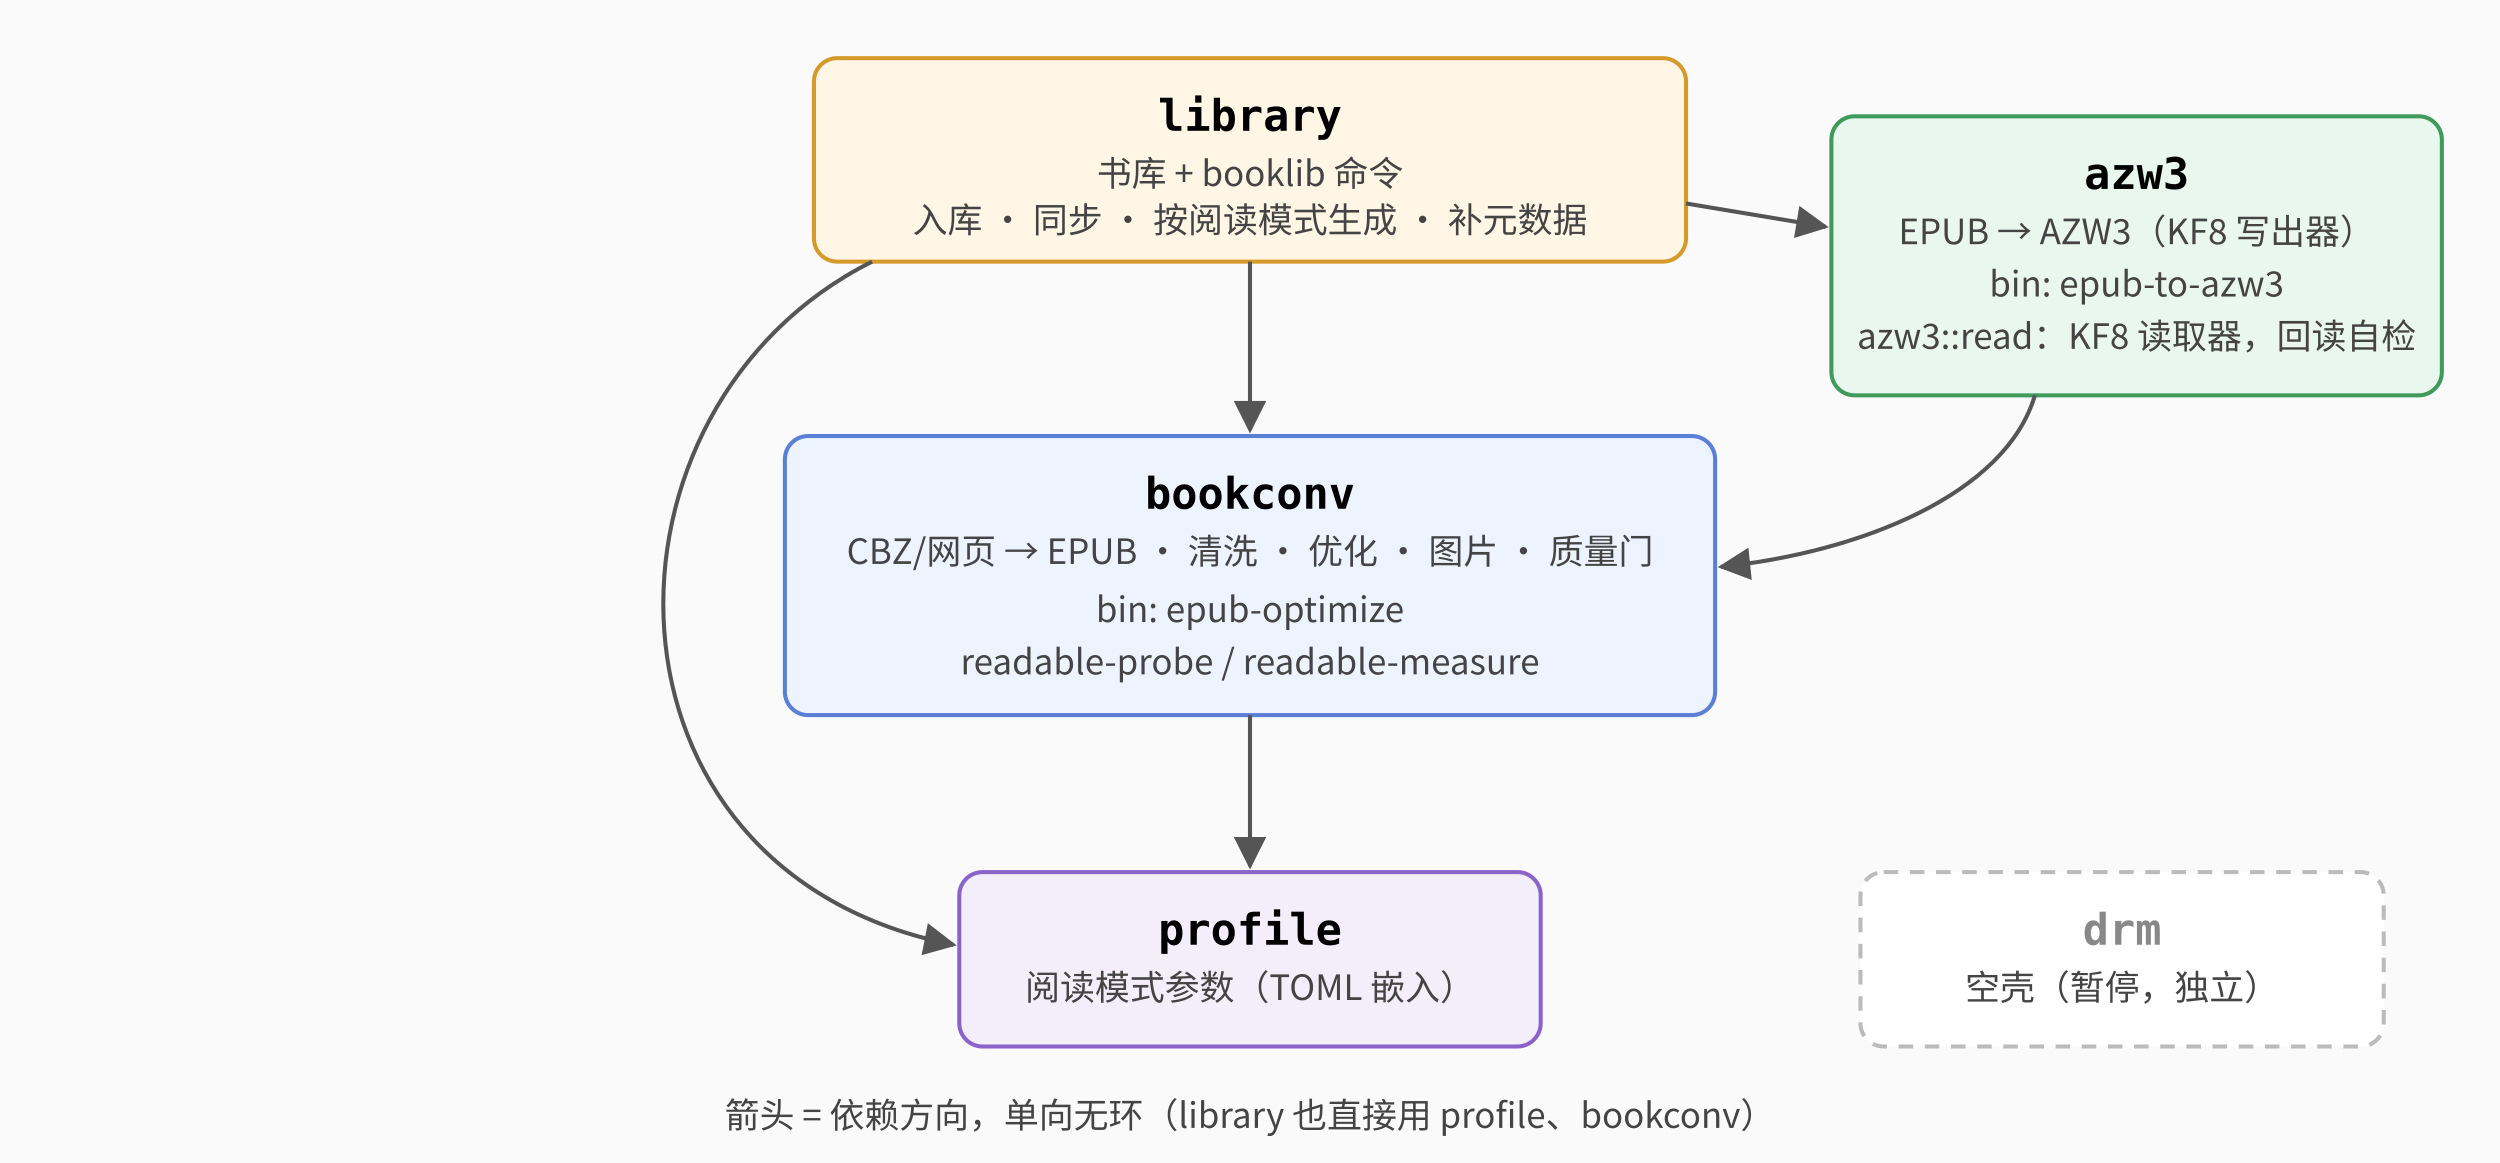
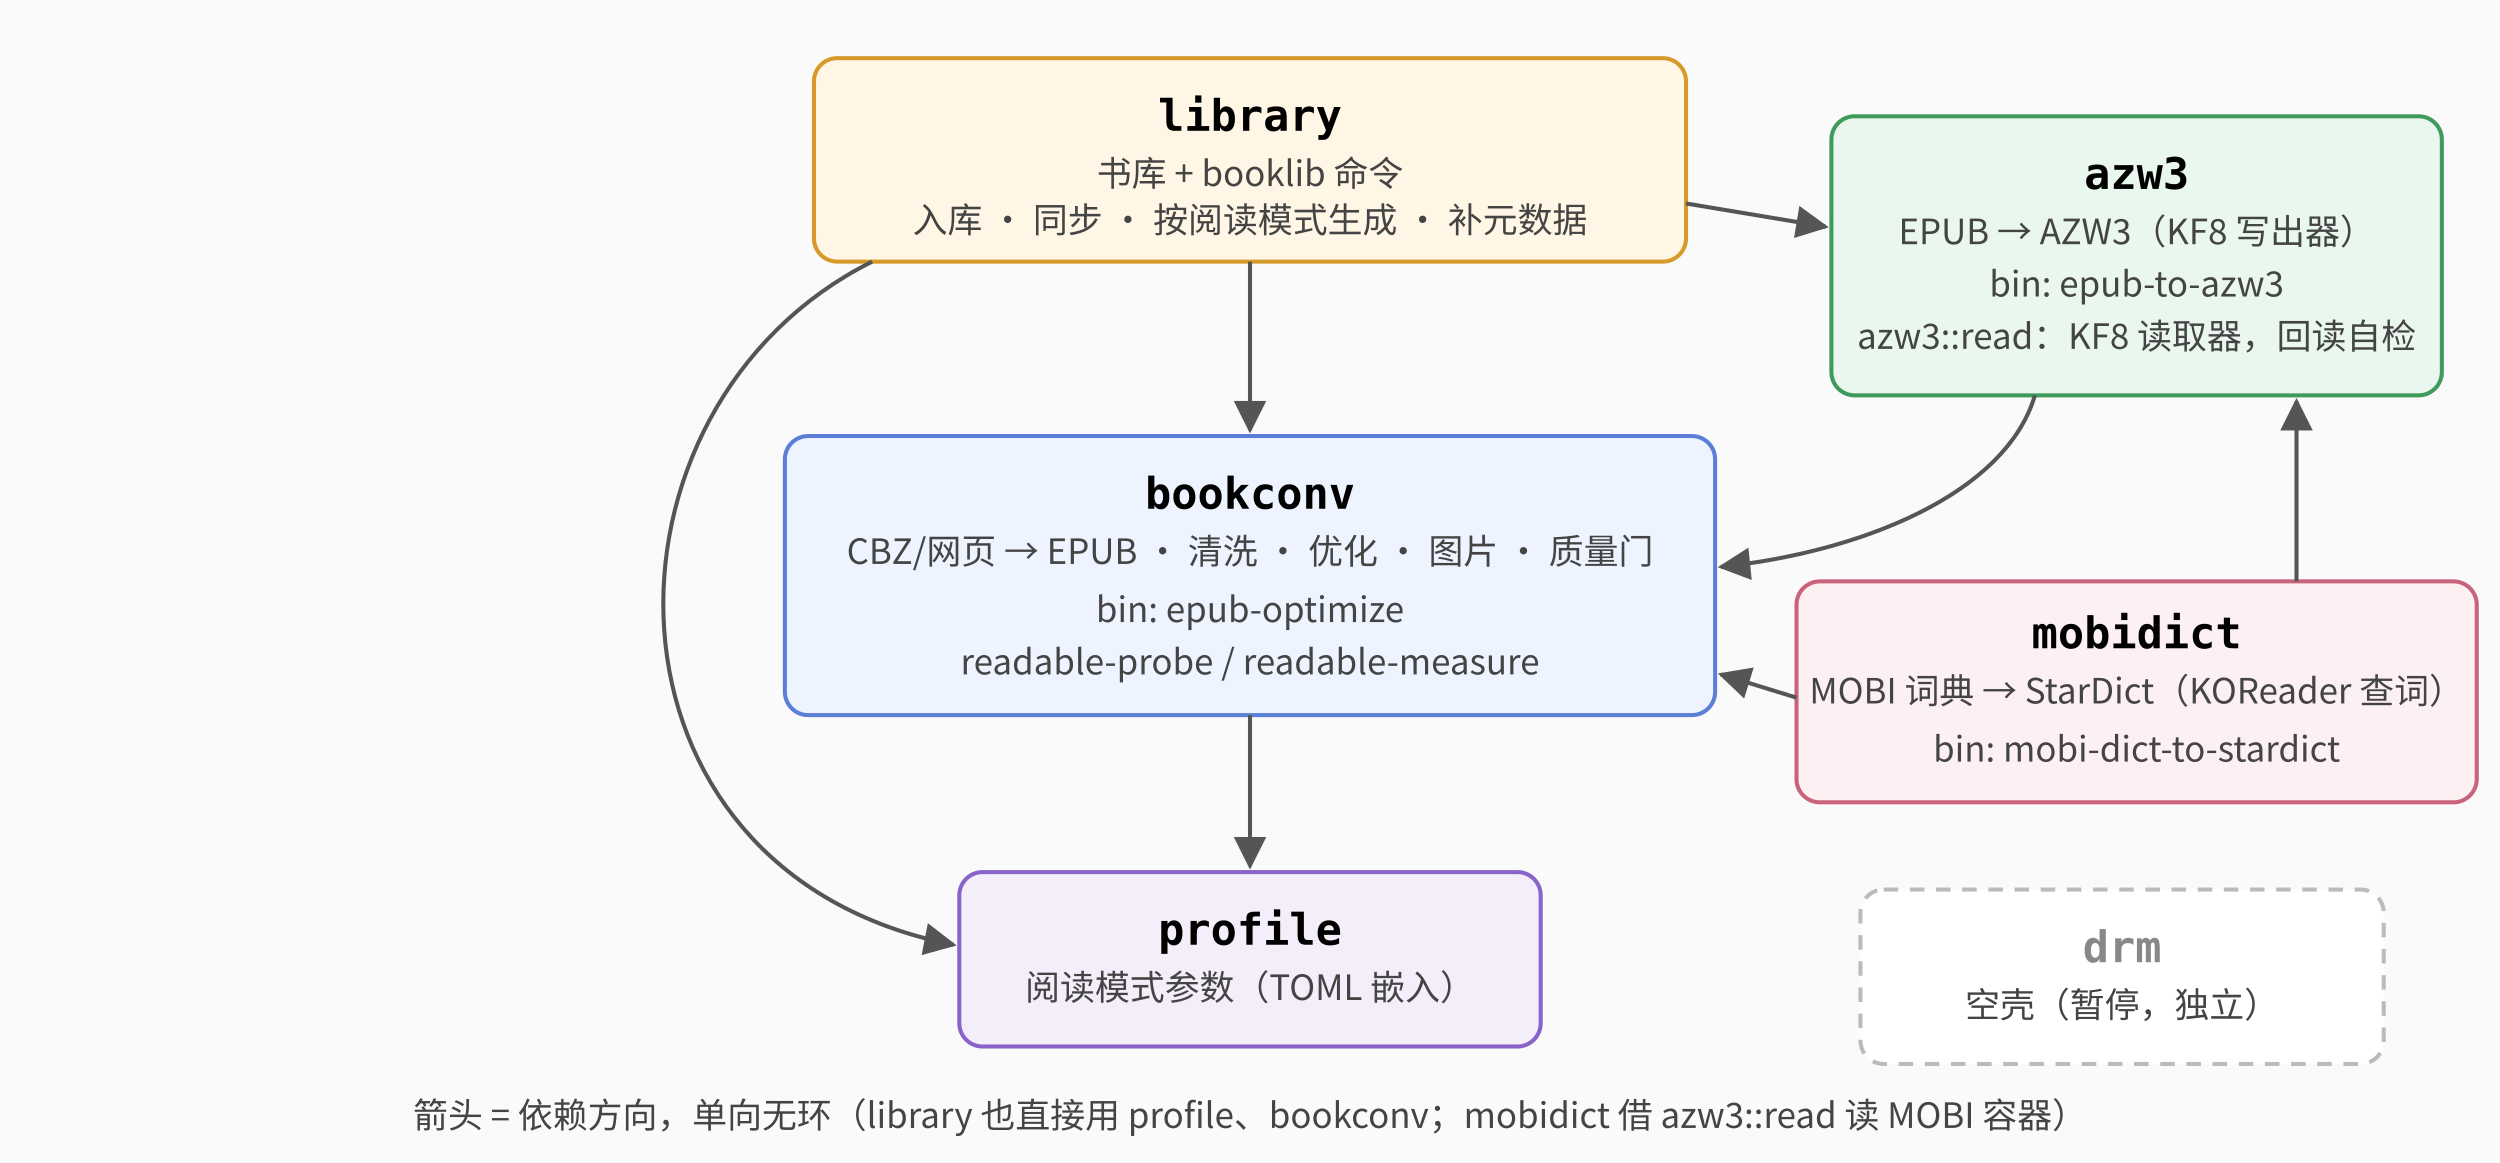
<svg xmlns="http://www.w3.org/2000/svg" viewBox="0 0 860 400" font-family="'Noto Sans CJK SC','PingFang SC','Microsoft YaHei',sans-serif" font-size="14">
  <defs>
    <marker id="a" viewBox="0 0 10 10" refX="9" refY="5" markerWidth="8" markerHeight="8" orient="auto">
      <path d="M0 0L10 5L0 10z" fill="#555" />
    </marker>
    <style>
      .c{stroke-width:1.4;rx:8}
      .n{font-weight:bold;font-size:15px;font-family:monospace}
      .s{font-size:12px;fill:#444}
      .l{stroke:#555;stroke-width:1.4;fill:none}
    </style>
  </defs>
  <rect width="860" height="400" fill="#fafafa" />
  <rect class="c" x="280" y="20" width="300" height="70" fill="#fff6e5" stroke="#d69a2b" />
  <text x="430" y="45" text-anchor="middle" class="n">library</text>
  <text x="430" y="64" text-anchor="middle" class="s">书库 + booklib 命令</text>
  <text x="430" y="80" text-anchor="middle" class="s">入库 · 同步 · 按阅读模式生成 · 补元数据</text>
  <rect class="c" x="270" y="150" width="320" height="96" fill="#eef4ff" stroke="#5b7fd6" />
  <text x="430" y="175" text-anchor="middle" class="n">bookconv</text>
  <text x="430" y="194" text-anchor="middle" class="s">CBZ/网页 → EPUB · 清洗 · 优化 · 图片 · 质量门</text>
  <text x="430" y="214" text-anchor="middle" class="s">bin: epub-optimize</text>
  <text x="430" y="232" text-anchor="middle" class="s">readable-probe / readable-measure</text>
  <rect class="c" x="330" y="300" width="200" height="60" fill="#f3eefa" stroke="#8a63c9" />
  <text x="430" y="325" text-anchor="middle" class="n">profile</text>
  <text x="430" y="344" text-anchor="middle" class="s">阅读模式参数（TOML 嵌入）</text>
  <rect class="c" x="630" y="40" width="210" height="96" fill="#eaf7ee" stroke="#3f9a5b" />
  <text x="735" y="65" text-anchor="middle" class="n">azw3</text>
  <text x="735" y="84" text-anchor="middle" class="s">EPUB → AZW3（KF8 写出器）</text>
  <text x="735" y="102" text-anchor="middle" class="s">bin: epub-to-azw3</text>
  <text x="735" y="120" text-anchor="middle" class="s">azw3::read：KF8 读取器，回读自检</text>
-   <rect class="c" x="640" y="300" width="180" height="60" fill="#fff" stroke="#bbb" stroke-dasharray="5 4" />
-   <text x="730" y="325" text-anchor="middle" class="n" fill="#888">drm</text>
-   <text x="730" y="344" text-anchor="middle" class="s">空壳（暂停，独立）</text>
+   <rect class="c" x="618" y="200" width="234" height="76" fill="#fdf0f3" stroke="#c9637d" />
+   <text x="735" y="223" text-anchor="middle" class="n">mobidict</text>
+   <text x="735" y="242" text-anchor="middle" class="s">MOBI 词典 → StarDict（KOReader 查词）</text>
+   <text x="735" y="262" text-anchor="middle" class="s">bin: mobi-dict-to-stardict</text>
+   <rect class="c" x="640" y="306" width="180" height="60" fill="#fff" stroke="#bbb" stroke-dasharray="5 4" />
+   <text x="730" y="331" text-anchor="middle" class="n" fill="#888">drm</text>
+   <text x="730" y="350" text-anchor="middle" class="s">空壳（暂停，独立）</text>
  <path class="l" d="M430 90 L430 148" marker-end="url(#a)" />
  <path class="l" d="M430 246 L430 298" marker-end="url(#a)" />
  <path class="l" d="M300 90 C200 140 200 300 328 325" marker-end="url(#a)" />
  <path class="l" d="M580 70 L628 78" marker-end="url(#a)" />
  <path class="l" d="M700 136 C690 170 640 190 592 195" marker-end="url(#a)" />
-   <text x="430" y="388" text-anchor="middle" class="s">箭头 = 依赖方向，单向无环（library 也直接用 profile、bookconv）</text>
+   <path class="l" d="M790 200 L790 138" marker-end="url(#a)" />
+   <path class="l" d="M618 240 L592 232" marker-end="url(#a)" />
+   <text x="430" y="388" text-anchor="middle" class="s">箭头 = 依赖方向，单向无环（library 也直接用 profile、bookconv；mobidict 借 azw3::read 读 MOBI 容器）</text>
</svg>
